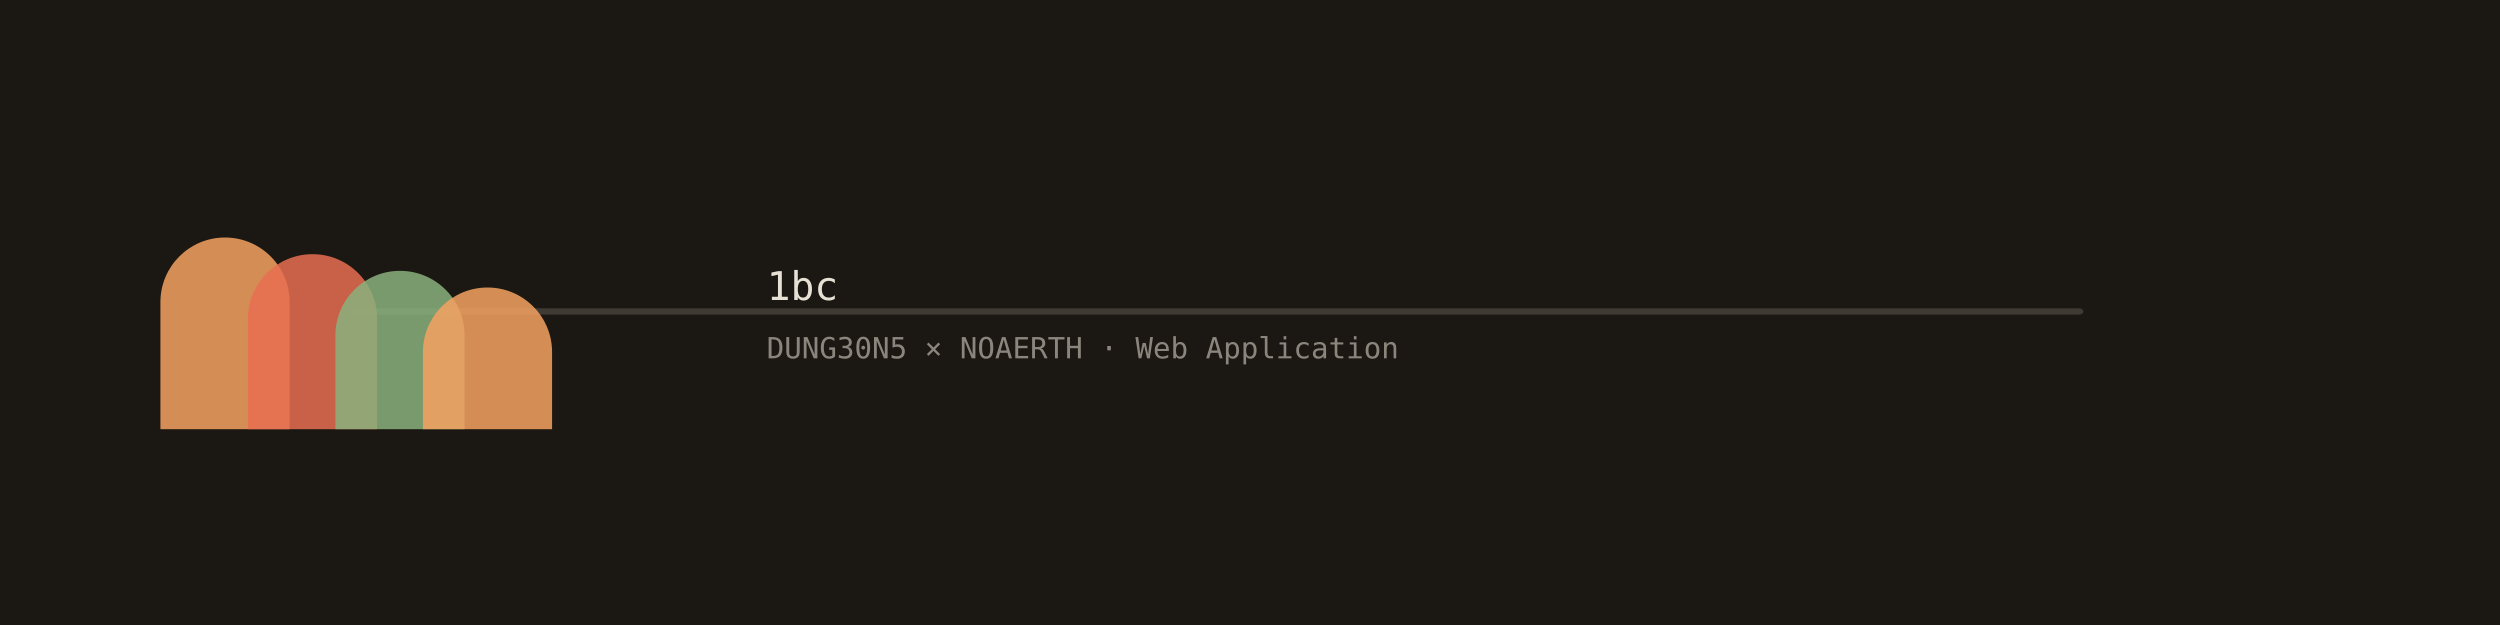
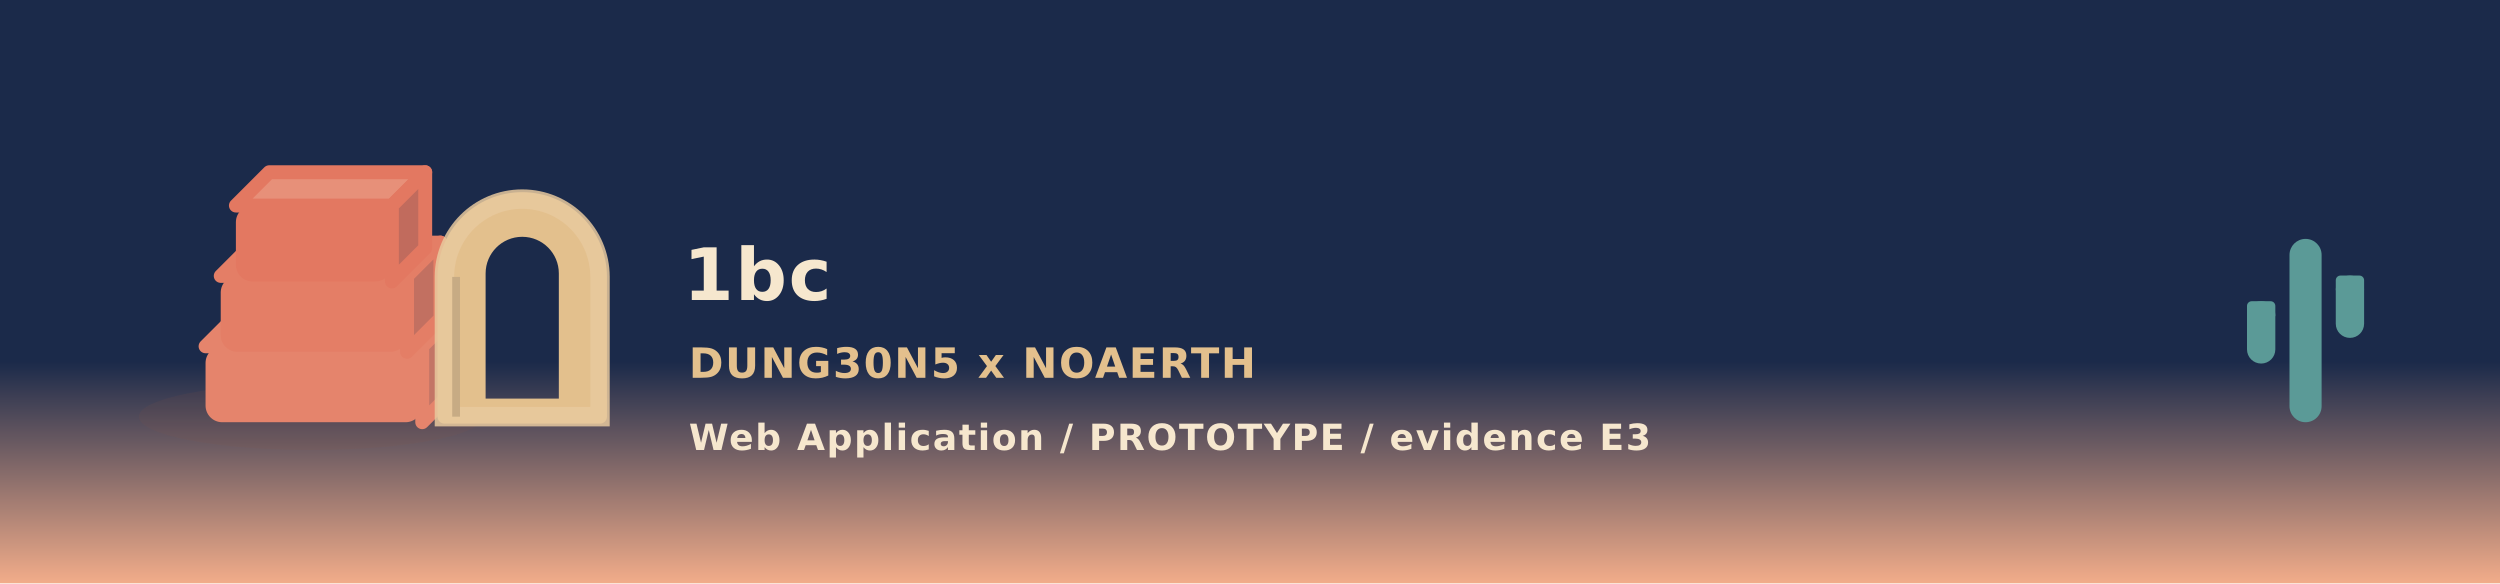
- <svg xmlns="http://www.w3.org/2000/svg" viewBox="0 0 1200 300" width="1200" height="300" role="img" aria-label="1bc identity object">
-   <rect width="1200" height="300" fill="#1b1712" />
-   <defs>
-     <linearGradient id="gft" x1="0" y1="0" x2="1" y2="1">
-       <stop offset="0%" stop-color="#f4a261" />
-       <stop offset="100%" stop-color="#e76f51" />
-     </linearGradient>
-   </defs>
-   <rect x="168.00" y="148.00" width="832.00" height="3.00" rx="2.00" fill="rgba(253,246,233,0.160)" opacity="1.00" />
-   <path d="M77.00,206.00 L77.00,145.00 A31.00,31.00 0 0 1 139.00,145.00 L139.00,206.00 Z" fill="rgba(244,162,97,0.850)" opacity="1.00" />
-   <path d="M119.00,206.00 L119.00,153.00 A31.00,31.00 0 0 1 181.00,153.00 L181.00,206.00 Z" fill="rgba(231,111,81,0.850)" opacity="1.00" />
-   <path d="M161.00,206.00 L161.00,161.00 A31.00,31.00 0 0 1 223.00,161.00 L223.00,206.00 Z" fill="rgba(138,177,125,0.850)" opacity="1.00" />
-   <path d="M203.00,206.00 L203.00,169.00 A31.00,31.00 0 0 1 265.00,169.00 L265.00,206.00 Z" fill="rgba(244,162,97,0.850)" opacity="1.00" />
-   <text x="368" y="144" font-family="ui-monospace,Menlo,monospace" font-size="19" fill="rgba(253,246,233,0.900)">1bc</text>
-   <text x="368" y="172" font-family="ui-monospace,Menlo,monospace" font-size="14" fill="rgba(253,246,233,0.500)">DUNG30N5 × NOAERTH · Web Application</text>
+ <svg xmlns="http://www.w3.org/2000/svg" width="900" height="210" viewBox="0 0 900 210" role="img" aria-label="1bc - identity object">
+   <linearGradient id="skyf" x1="0" y1="0" x2="0" y2="1">
+     <stop offset="0" stop-color="#1b2a4a" />
+     <stop offset="0.62" stop-color="#1b2a4a" />
+     <stop offset="1" stop-color="#f3ad8a" />
+   </linearGradient>
+   <rect width="900" height="210" fill="url(#skyf)" />
+   <rect x="0" y="352" width="900" height="-142" fill="#e3c08d" />
+   <rect x="0" y="352" width="900" height="3" fill="#e6c596" />
+   <ellipse cx="112" cy="150" rx="62" ry="12" fill="rgba(138,90,68,0.11)" />
+   <path d="M74,124.67 L152,124.67 L164,112.67 L86,112.67 Z" fill="#e99a82" stroke="#e5846c" stroke-width="5" stroke-linejoin="round" />
+   <path d="M152,124.67 L164,112.67 L164,140 L152,152 Z" fill="#c37566" stroke="#e5846c" stroke-width="5" stroke-linejoin="round" />
+   <rect x="74" y="124.67" width="78" height="27.33" rx="6" fill="#e5846c" />
+   <path d="M79.46,99.33 L146.54,99.33 L158.54,87.33 L91.46,87.33 Z" fill="#e8957d" stroke="#e47e66" stroke-width="5" stroke-linejoin="round" />
+   <path d="M146.54,99.33 L158.54,87.33 L158.54,114.67 L146.54,126.67 Z" fill="#c27061" stroke="#e47e66" stroke-width="5" stroke-linejoin="round" />
+   <rect x="79.46" y="99.33" width="67.08" height="27.33" rx="6" fill="#e47e66" />
+   <path d="M84.92,74 L141.08,74 L153.08,62 L96.92,62 Z" fill="#e79079" stroke="#e37861" stroke-width="5" stroke-linejoin="round" />
+   <path d="M141.08,74 L153.08,62 L153.08,89.33 L141.08,101.33 Z" fill="#c16b5d" stroke="#e37861" stroke-width="5" stroke-linejoin="round" />
+   <rect x="84.92" y="74" width="56.16" height="27.33" rx="6" fill="#e37861" />
+   <path d="M160,150 L160,99.68 A28,28 0 0 1 216,99.68 L216,150 Z M172.32,146 L172.32,98.43 A15.68,15.68 0 0 1 203.68,98.43 L203.68,146 Z" fill="#e3c08d" fill-rule="evenodd" stroke="#e3c08d" stroke-width="5" stroke-linejoin="round" />
+   <path d="M160,150 L160,99.68 A28,28 0 0 1 216,99.68 L216,150 Z" fill="none" stroke="#e8c99d" stroke-width="7" stroke-linecap="round" opacity="0.85" />
+   <rect x="162.8" y="99.68" width="2.8" height="50.32" fill="#c7ab84" />
+   <text x="246" y="108" font-family="Verdana,DejaVu Sans,sans-serif" font-size="26" font-weight="700" letter-spacing="0.6" fill="#f6e7ce" text-anchor="start">1bc</text>
+   <text x="248" y="136" font-family="Verdana,DejaVu Sans,sans-serif" font-size="15" font-weight="700" letter-spacing="0.6" fill="#e3c08d" text-anchor="start">DUNG30N5 x NOAERTH</text>
+   <text x="248" y="162" font-family="Verdana,DejaVu Sans,sans-serif" font-size="13" font-weight="700" letter-spacing="0.6" fill="#f6e7ce" text-anchor="start">Web Application  /  PROTOTYPE  /  evidence E3</text>
+   <rect x="824.22" y="86" width="11.56" height="66" rx="5.78" fill="#5b9a97" />
+   <rect x="808.92" y="108.44" width="10.2" height="22.44" rx="5.1" fill="#5b9a97" />
+   <rect x="808.92" y="108.44" width="10.2" height="6.6" rx="1.7" fill="#5b9a97" />
+   <rect x="840.88" y="99.2" width="10.2" height="22.44" rx="5.1" fill="#5b9a97" />
+   <rect x="840.88" y="99.2" width="10.2" height="6.6" rx="1.7" fill="#5b9a97" />
</svg>
